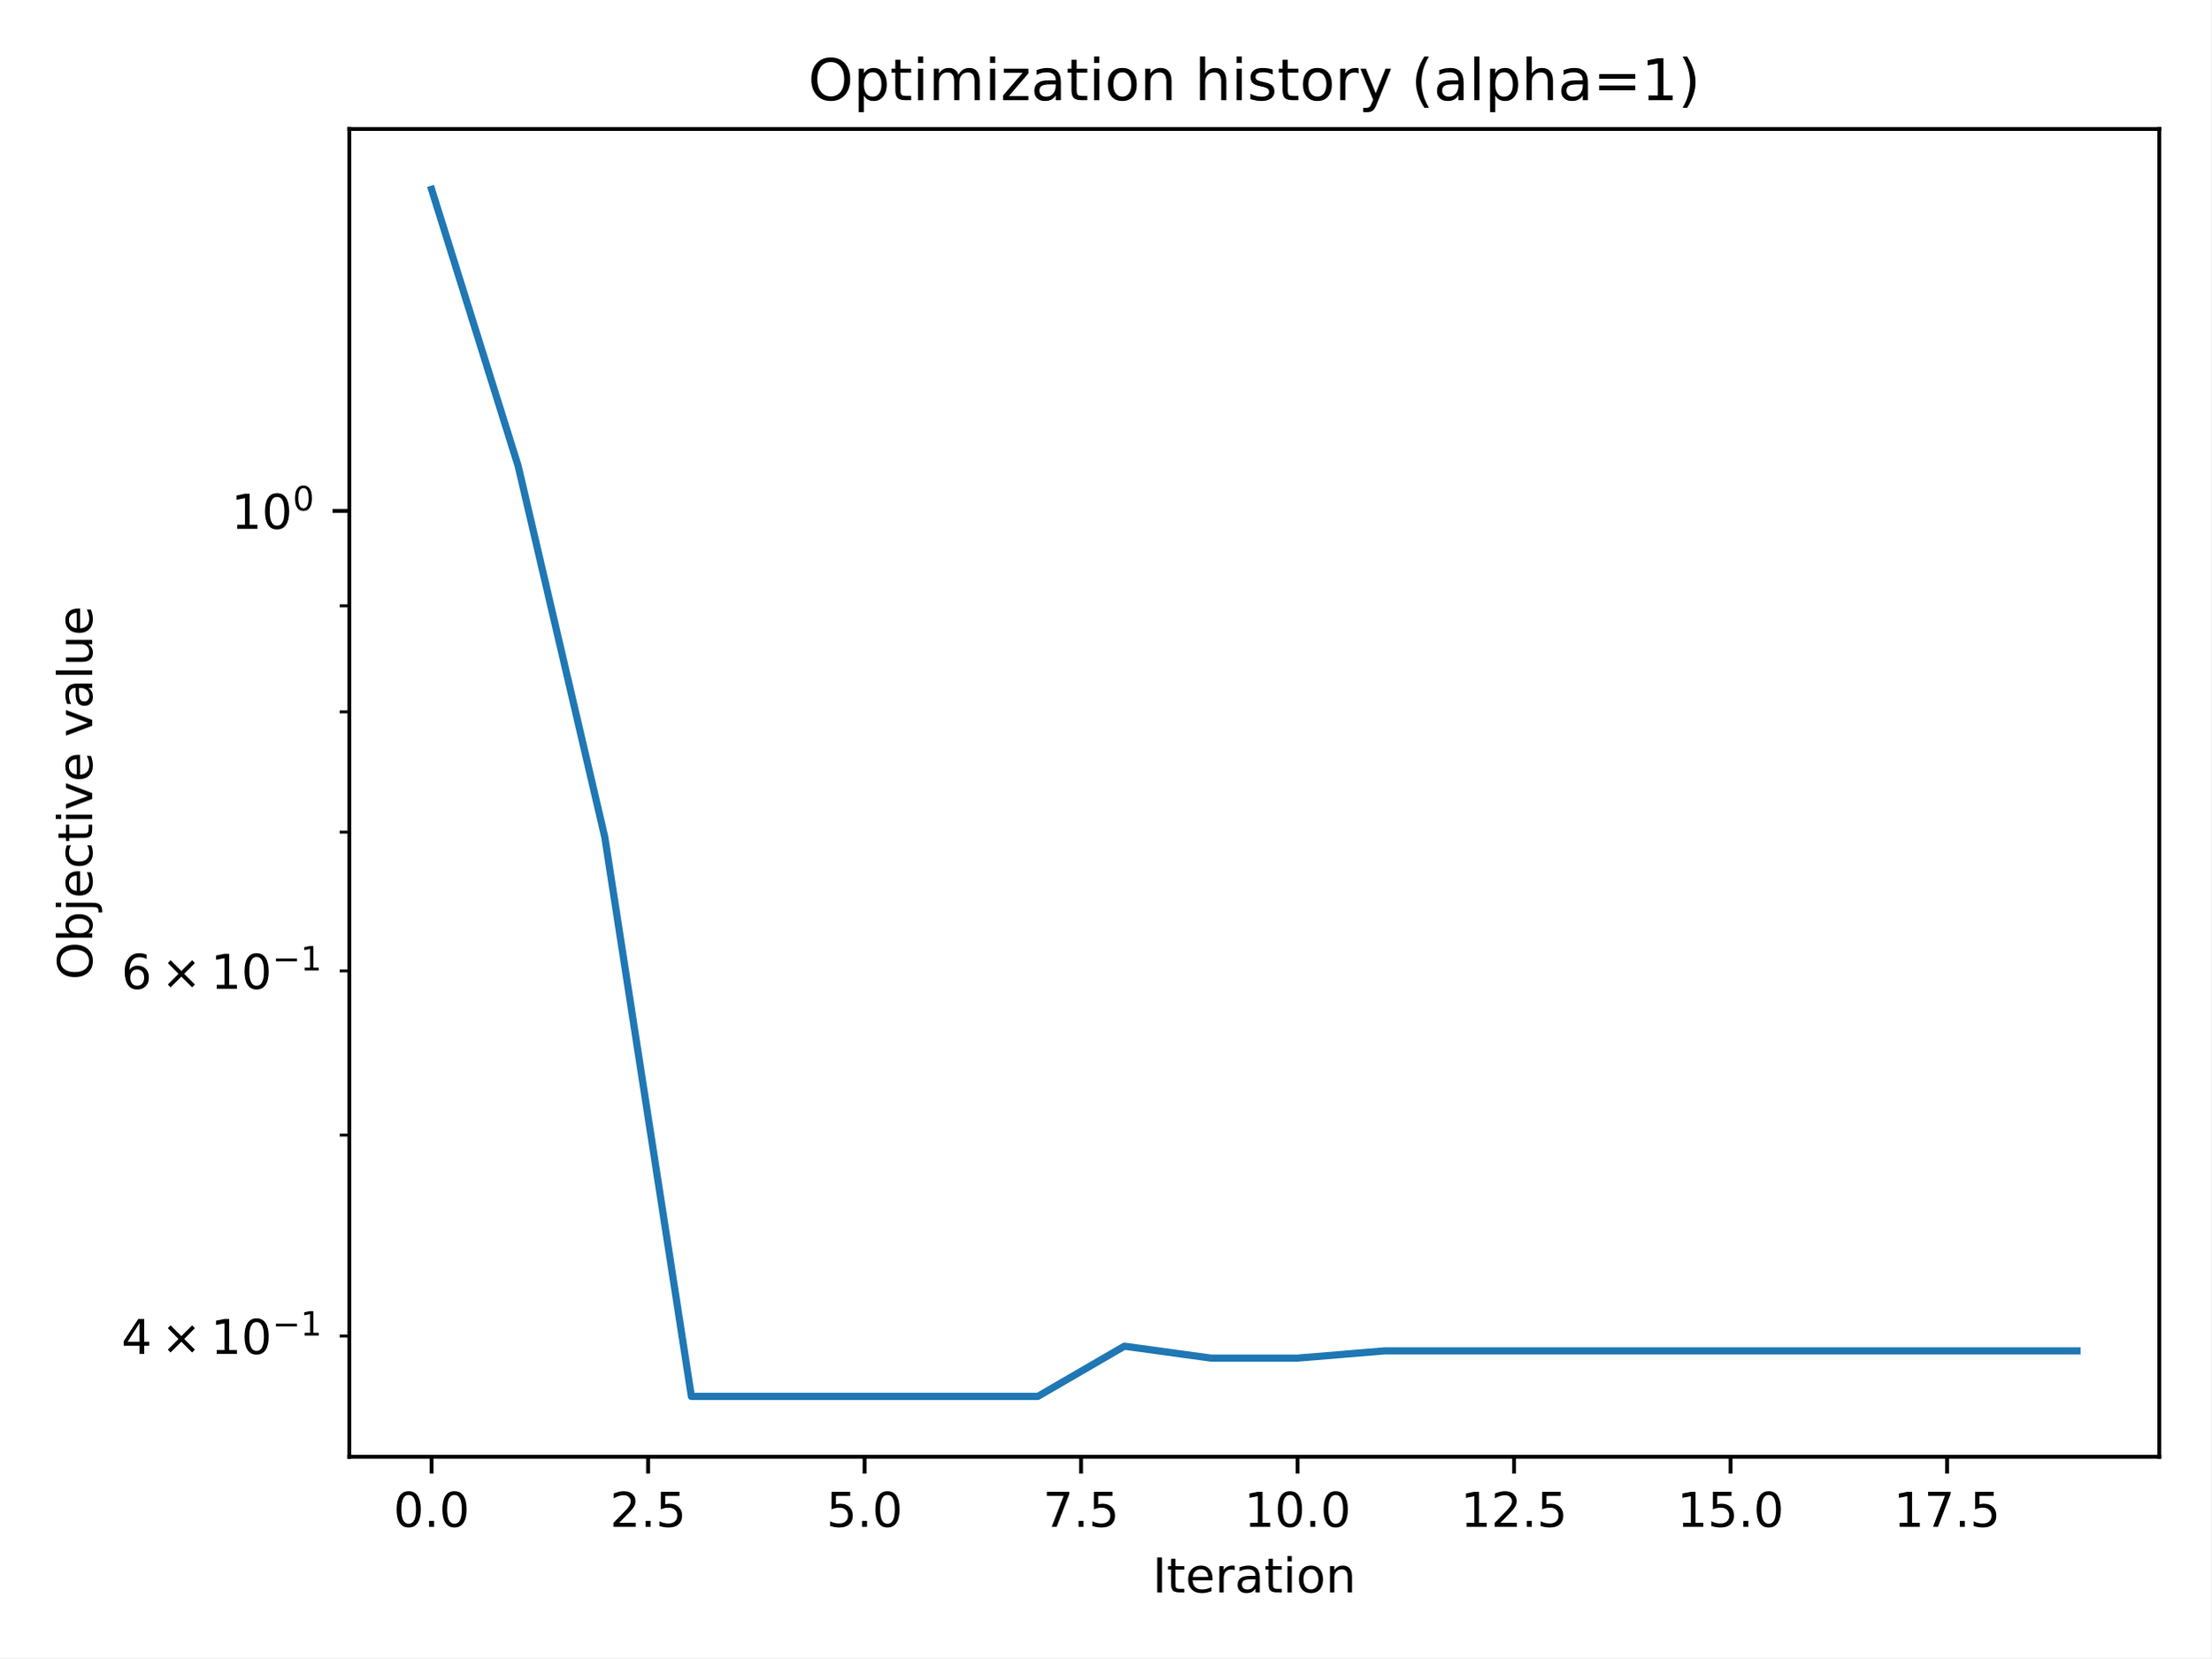
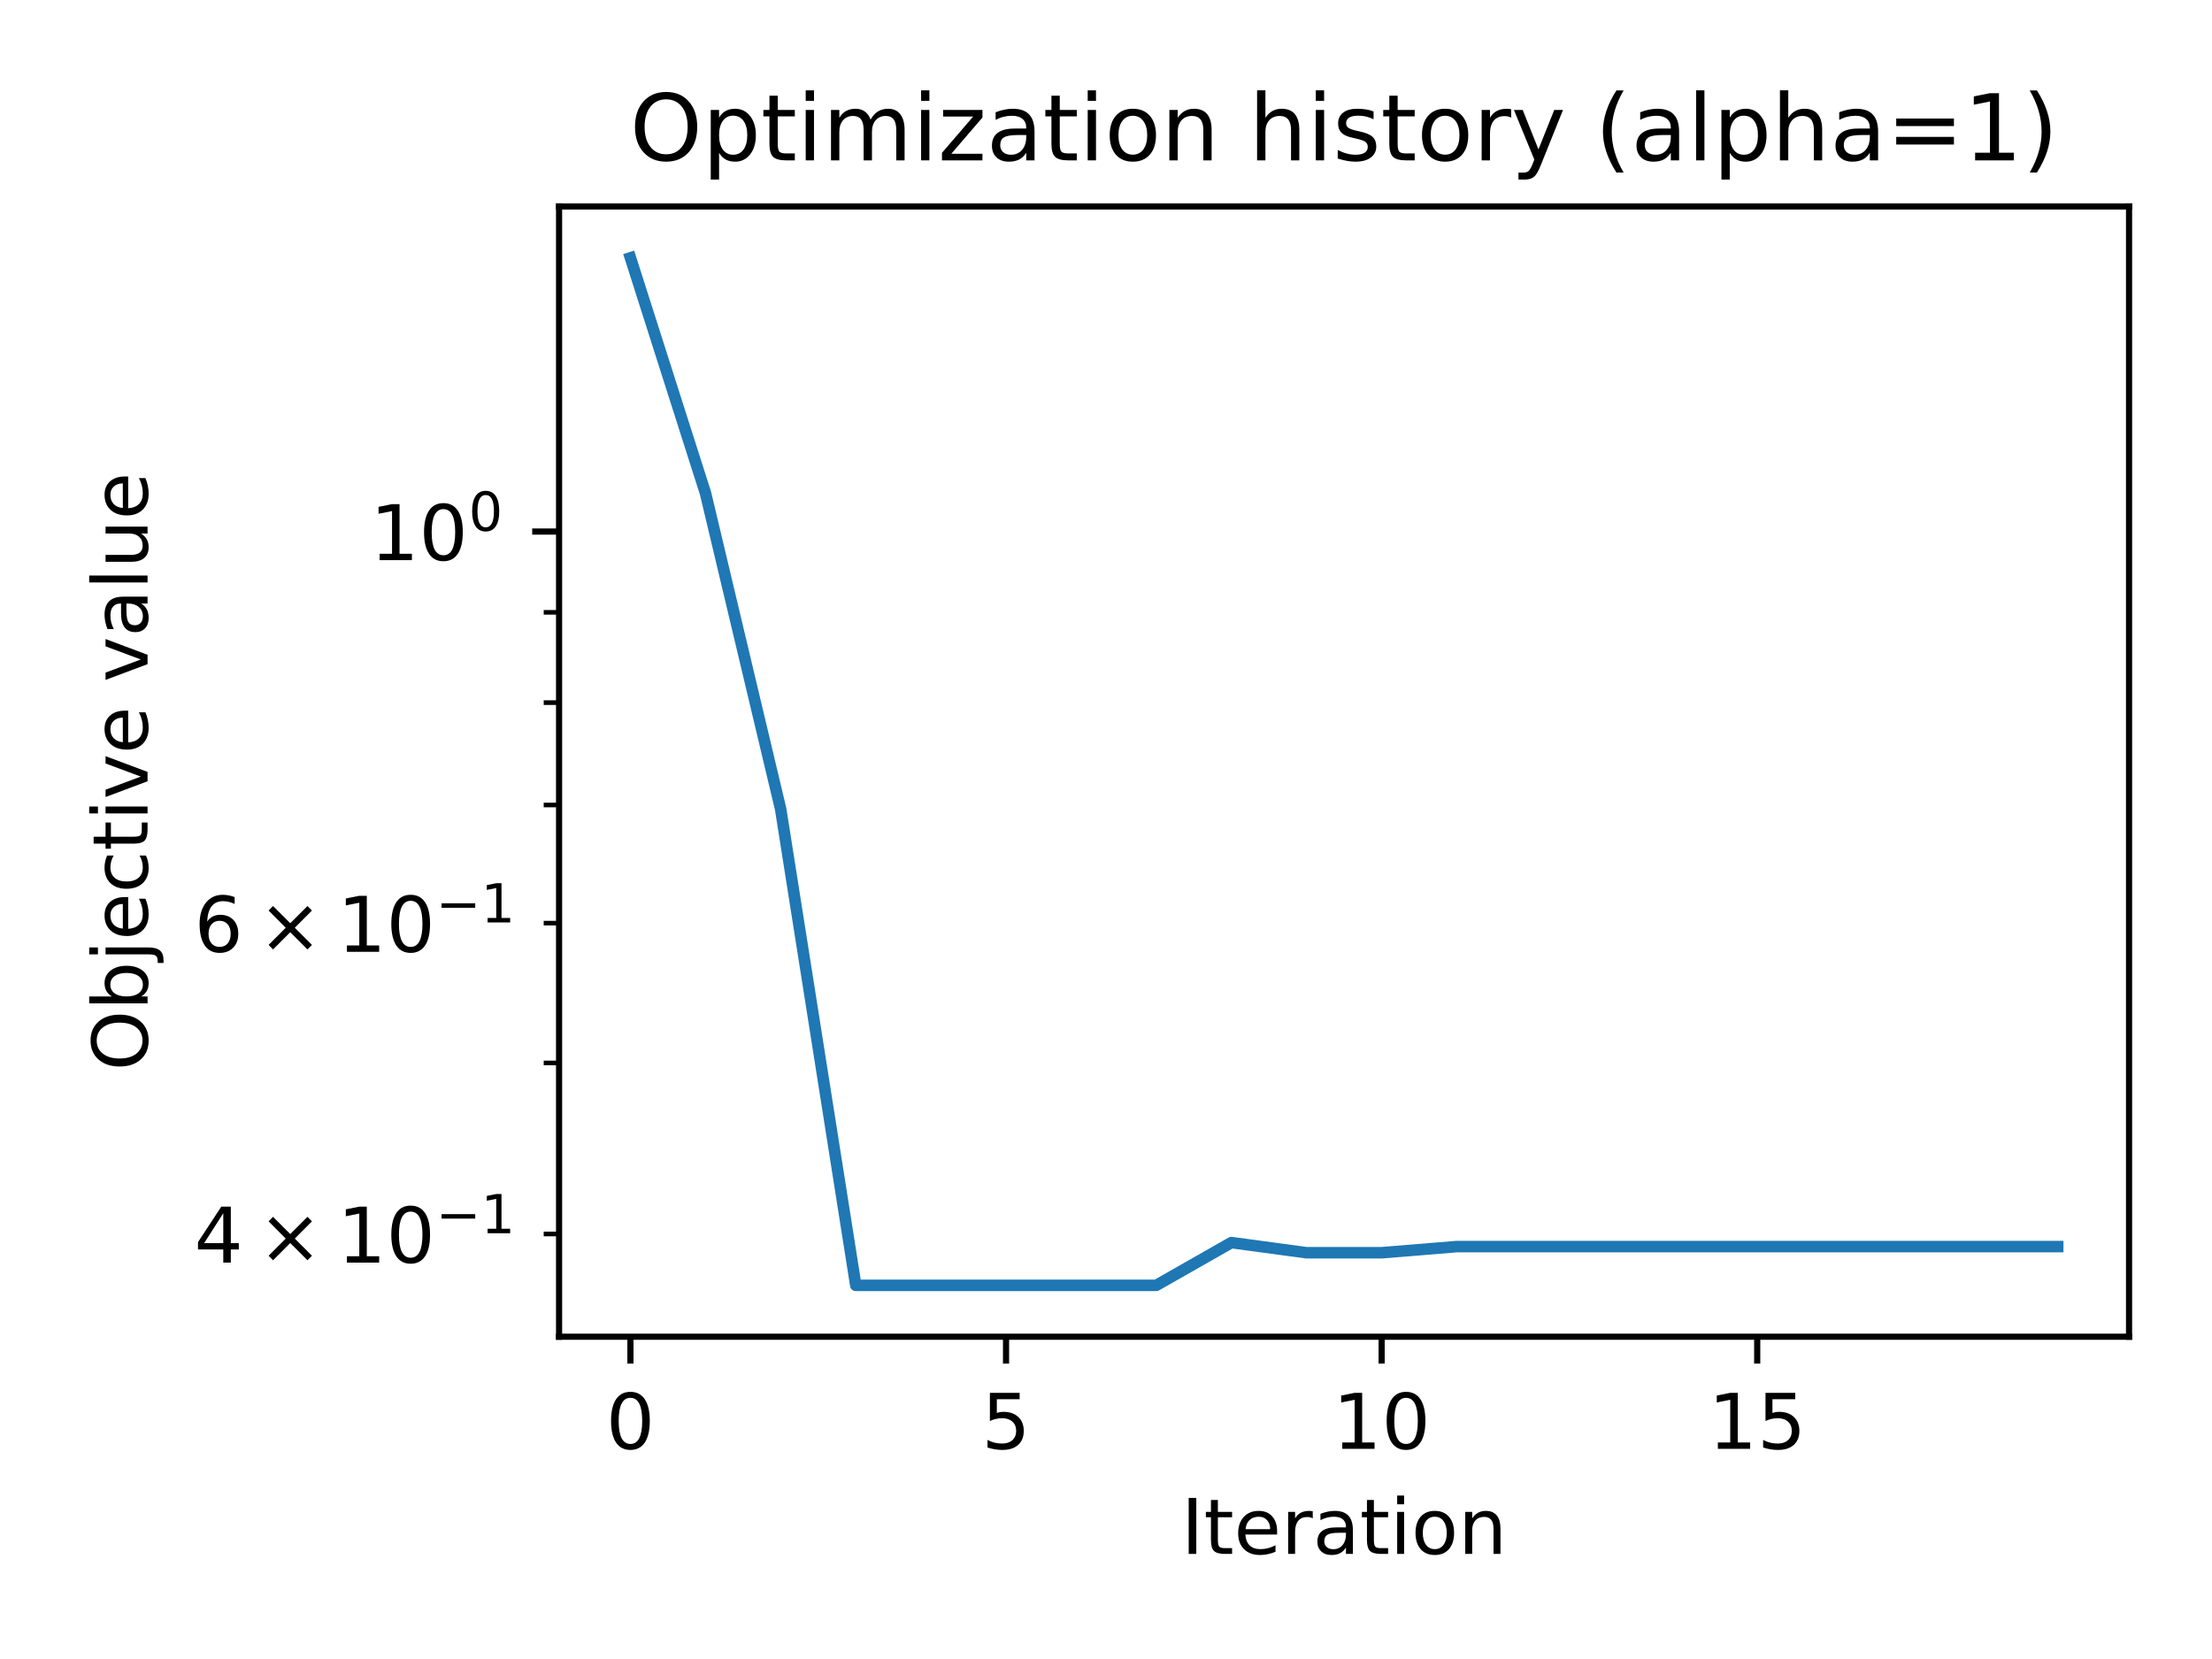
- <svg xmlns="http://www.w3.org/2000/svg" xmlns:xlink="http://www.w3.org/1999/xlink" width="460.8pt" height="345.6pt" viewBox="0 0 460.8 345.6" version="1.1">
+ <svg xmlns="http://www.w3.org/2000/svg" xmlns:xlink="http://www.w3.org/1999/xlink" width="288pt" height="216pt" viewBox="0 0 288 216" version="1.1">
  <defs>
    <style type="text/css">*{stroke-linejoin: round; stroke-linecap: butt}</style>
  </defs>
  <g id="figure_1">
    <g id="patch_1">
-       <path d="M 0 345.6  L 460.8 345.6  L 460.8 0  L 0 0  z " style="fill: #ffffff" />
+       <path d="M 0 216  L 288 216  L 288 0  L 0 0  z " style="fill: #ffffff" />
    </g>
    <g id="axes_1">
      <g id="patch_2">
-         <path d="M 72.791 303.64  L 450 303.64  L 450 26.88  L 72.791 26.88  z " style="fill: #ffffff" />
+         <path d="M 72.791 174.04  L 277.2 174.04  L 277.2 26.88  L 72.791 26.88  z " style="fill: #ffffff" />
      </g>
      <g id="matplotlib.axis_1">
        <g id="xtick_1">
          <g id="line2d_1">
            <defs>
-               <path id="m0c46d6da68" d="M 0 0  L 0 3.5  " style="stroke: #000000; stroke-width: 0.8" />
-             </defs>
-             <g>
-               <use xlink:href="#m0c46d6da68" x="89.937" y="303.64" style="stroke: #000000; stroke-width: 0.8" />
+               <path id="m75dd2112f8" d="M 0 0  L 0 3.5  " style="stroke: #000000; stroke-width: 0.8" />
+             </defs>
+             <g>
+               <use xlink:href="#m75dd2112f8" x="82.082" y="174.04" style="stroke: #000000; stroke-width: 0.8" />
            </g>
          </g>
          <g id="text_1">
-             <g transform="translate(81.98541 318.2384) scale(0.1 -0.1)">
+             <g transform="translate(78.90117 188.6384) scale(0.1 -0.1)">
              <defs>
                <path id="DejaVuSans-30" d="M 2034 4250  Q 1547 4250 1301 3770  Q 1056 3291 1056 2328  Q 1056 1369 1301 889  Q 1547 409 2034 409  Q 2525 409 2770 889  Q 3016 1369 3016 2328  Q 3016 3291 2770 3770  Q 2525 4250 2034 4250  z M 2034 4750  Q 2819 4750 3233 4129  Q 3647 3509 3647 2328  Q 3647 1150 3233 529  Q 2819 -91 2034 -91  Q 1250 -91 836 529  Q 422 1150 422 2328  Q 422 3509 836 4129  Q 1250 4750 2034 4750  z " transform="scale(0.015625)" />
-                 <path id="DejaVuSans-2e" d="M 684 794  L 1344 794  L 1344 0  L 684 0  L 684 794  z " transform="scale(0.015625)" />
              </defs>
              <use xlink:href="#DejaVuSans-30" />
-               <use xlink:href="#DejaVuSans-2e" transform="translate(63.62305 0)" />
-               <use xlink:href="#DejaVuSans-30" transform="translate(95.41016 0)" />
            </g>
          </g>
        </g>
        <g id="xtick_2">
          <g id="line2d_2">
            <g>
-               <use xlink:href="#m0c46d6da68" x="135.058" y="303.64" style="stroke: #000000; stroke-width: 0.8" />
+               <use xlink:href="#m75dd2112f8" x="130.984" y="174.04" style="stroke: #000000; stroke-width: 0.8" />
            </g>
          </g>
          <g id="text_2">
-             <g transform="translate(127.1061 318.2384) scale(0.1 -0.1)">
-               <defs>
-                 <path id="DejaVuSans-32" d="M 1228 531  L 3431 531  L 3431 0  L 469 0  L 469 531  Q 828 903 1448 1529  Q 2069 2156 2228 2338  Q 2531 2678 2651 2914  Q 2772 3150 2772 3378  Q 2772 3750 2511 3984  Q 2250 4219 1831 4219  Q 1534 4219 1204 4116  Q 875 4013 500 3803  L 500 4441  Q 881 4594 1212 4672  Q 1544 4750 1819 4750  Q 2544 4750 2975 4387  Q 3406 4025 3406 3419  Q 3406 3131 3298 2873  Q 3191 2616 2906 2266  Q 2828 2175 2409 1742  Q 1991 1309 1228 531  z " transform="scale(0.015625)" />
+             <g transform="translate(127.8028 188.6384) scale(0.1 -0.1)">
+               <defs>
                <path id="DejaVuSans-35" d="M 691 4666  L 3169 4666  L 3169 4134  L 1269 4134  L 1269 2991  Q 1406 3038 1543 3061  Q 1681 3084 1819 3084  Q 2600 3084 3056 2656  Q 3513 2228 3513 1497  Q 3513 744 3044 326  Q 2575 -91 1722 -91  Q 1428 -91 1123 -41  Q 819 9 494 109  L 494 744  Q 775 591 1075 516  Q 1375 441 1709 441  Q 2250 441 2565 725  Q 2881 1009 2881 1497  Q 2881 1984 2565 2268  Q 2250 2553 1709 2553  Q 1456 2553 1204 2497  Q 953 2441 691 2322  L 691 4666  z " transform="scale(0.015625)" />
              </defs>
-               <use xlink:href="#DejaVuSans-32" />
-               <use xlink:href="#DejaVuSans-2e" transform="translate(63.62305 0)" />
-               <use xlink:href="#DejaVuSans-35" transform="translate(95.41016 0)" />
+               <use xlink:href="#DejaVuSans-35" />
            </g>
          </g>
        </g>
        <g id="xtick_3">
          <g id="line2d_3">
            <g>
-               <use xlink:href="#m0c46d6da68" x="180.178" y="303.64" style="stroke: #000000; stroke-width: 0.8" />
+               <use xlink:href="#m75dd2112f8" x="179.886" y="174.04" style="stroke: #000000; stroke-width: 0.8" />
            </g>
          </g>
          <g id="text_3">
-             <g transform="translate(172.2268 318.2384) scale(0.1 -0.1)">
-               <use xlink:href="#DejaVuSans-35" />
-               <use xlink:href="#DejaVuSans-2e" transform="translate(63.62305 0)" />
-               <use xlink:href="#DejaVuSans-30" transform="translate(95.41016 0)" />
+             <g transform="translate(173.5232 188.6384) scale(0.1 -0.1)">
+               <defs>
+                 <path id="DejaVuSans-31" d="M 794 531  L 1825 531  L 1825 4091  L 703 3866  L 703 4441  L 1819 4666  L 2450 4666  L 2450 531  L 3481 531  L 3481 0  L 794 0  L 794 531  z " transform="scale(0.015625)" />
+               </defs>
+               <use xlink:href="#DejaVuSans-31" />
+               <use xlink:href="#DejaVuSans-30" transform="translate(63.62305 0)" />
            </g>
          </g>
        </g>
        <g id="xtick_4">
          <g id="line2d_4">
            <g>
-               <use xlink:href="#m0c46d6da68" x="225.299" y="303.64" style="stroke: #000000; stroke-width: 0.8" />
+               <use xlink:href="#m75dd2112f8" x="228.787" y="174.04" style="stroke: #000000; stroke-width: 0.8" />
            </g>
          </g>
          <g id="text_4">
-             <g transform="translate(217.3474 318.2384) scale(0.1 -0.1)">
-               <defs>
-                 <path id="DejaVuSans-37" d="M 525 4666  L 3525 4666  L 3525 4397  L 1831 0  L 1172 0  L 2766 4134  L 525 4134  L 525 4666  z " transform="scale(0.015625)" />
-               </defs>
-               <use xlink:href="#DejaVuSans-37" />
-               <use xlink:href="#DejaVuSans-2e" transform="translate(63.62305 0)" />
-               <use xlink:href="#DejaVuSans-35" transform="translate(95.41016 0)" />
-             </g>
-           </g>
-         </g>
-         <g id="xtick_5">
-           <g id="line2d_5">
-             <g>
-               <use xlink:href="#m0c46d6da68" x="270.42" y="303.64" style="stroke: #000000; stroke-width: 0.8" />
-             </g>
-           </g>
-           <g id="text_5">
-             <g transform="translate(259.2869 318.2384) scale(0.1 -0.1)">
-               <defs>
-                 <path id="DejaVuSans-31" d="M 794 531  L 1825 531  L 1825 4091  L 703 3866  L 703 4441  L 1819 4666  L 2450 4666  L 2450 531  L 3481 531  L 3481 0  L 794 0  L 794 531  z " transform="scale(0.015625)" />
-               </defs>
-               <use xlink:href="#DejaVuSans-31" />
-               <use xlink:href="#DejaVuSans-30" transform="translate(63.62305 0)" />
-               <use xlink:href="#DejaVuSans-2e" transform="translate(127.2461 0)" />
-               <use xlink:href="#DejaVuSans-30" transform="translate(159.0332 0)" />
-             </g>
-           </g>
-         </g>
-         <g id="xtick_6">
-           <g id="line2d_6">
-             <g>
-               <use xlink:href="#m0c46d6da68" x="315.54" y="303.64" style="stroke: #000000; stroke-width: 0.8" />
-             </g>
-           </g>
-           <g id="text_6">
-             <g transform="translate(304.4076 318.2384) scale(0.1 -0.1)">
-               <use xlink:href="#DejaVuSans-31" />
-               <use xlink:href="#DejaVuSans-32" transform="translate(63.62305 0)" />
-               <use xlink:href="#DejaVuSans-2e" transform="translate(127.2461 0)" />
-               <use xlink:href="#DejaVuSans-35" transform="translate(159.0332 0)" />
-             </g>
-           </g>
-         </g>
-         <g id="xtick_7">
-           <g id="line2d_7">
-             <g>
-               <use xlink:href="#m0c46d6da68" x="360.661" y="303.64" style="stroke: #000000; stroke-width: 0.8" />
-             </g>
-           </g>
-           <g id="text_7">
-             <g transform="translate(349.5282 318.2384) scale(0.1 -0.1)">
+             <g transform="translate(222.4249 188.6384) scale(0.1 -0.1)">
              <use xlink:href="#DejaVuSans-31" />
              <use xlink:href="#DejaVuSans-35" transform="translate(63.62305 0)" />
-               <use xlink:href="#DejaVuSans-2e" transform="translate(127.2461 0)" />
-               <use xlink:href="#DejaVuSans-30" transform="translate(159.0332 0)" />
-             </g>
-           </g>
-         </g>
-         <g id="xtick_8">
-           <g id="line2d_8">
-             <g>
-               <use xlink:href="#m0c46d6da68" x="405.782" y="303.64" style="stroke: #000000; stroke-width: 0.8" />
-             </g>
-           </g>
-           <g id="text_8">
-             <g transform="translate(394.6489 318.2384) scale(0.1 -0.1)">
-               <use xlink:href="#DejaVuSans-31" />
-               <use xlink:href="#DejaVuSans-37" transform="translate(63.62305 0)" />
-               <use xlink:href="#DejaVuSans-2e" transform="translate(127.2461 0)" />
-               <use xlink:href="#DejaVuSans-35" transform="translate(159.0332 0)" />
-             </g>
-           </g>
-         </g>
-         <g id="text_9">
-           <g transform="translate(240.187 331.9166) scale(0.1 -0.1)">
+             </g>
+           </g>
+         </g>
+         <g id="text_5">
+           <g transform="translate(153.787 202.3166) scale(0.1 -0.1)">
            <defs>
              <path id="DejaVuSans-49" d="M 628 4666  L 1259 4666  L 1259 0  L 628 0  L 628 4666  z " transform="scale(0.015625)" />
              <path id="DejaVuSans-74" d="M 1172 4494  L 1172 3500  L 2356 3500  L 2356 3053  L 1172 3053  L 1172 1153  Q 1172 725 1289 603  Q 1406 481 1766 481  L 2356 481  L 2356 0  L 1766 0  Q 1100 0 847 248  Q 594 497 594 1153  L 594 3053  L 172 3053  L 172 3500  L 594 3500  L 594 4494  L 1172 4494  z " transform="scale(0.015625)" />
              <path id="DejaVuSans-65" d="M 3597 1894  L 3597 1613  L 953 1613  Q 991 1019 1311 708  Q 1631 397 2203 397  Q 2534 397 2845 478  Q 3156 559 3463 722  L 3463 178  Q 3153 47 2828 -22  Q 2503 -91 2169 -91  Q 1331 -91 842 396  Q 353 884 353 1716  Q 353 2575 817 3079  Q 1281 3584 2069 3584  Q 2775 3584 3186 3129  Q 3597 2675 3597 1894  z M 3022 2063  Q 3016 2534 2758 2815  Q 2500 3097 2075 3097  Q 1594 3097 1305 2825  Q 1016 2553 972 2059  L 3022 2063  z " transform="scale(0.015625)" />
              <path id="DejaVuSans-72" d="M 2631 2963  Q 2534 3019 2420 3045  Q 2306 3072 2169 3072  Q 1681 3072 1420 2755  Q 1159 2438 1159 1844  L 1159 0  L 581 0  L 581 3500  L 1159 3500  L 1159 2956  Q 1341 3275 1631 3429  Q 1922 3584 2338 3584  Q 2397 3584 2469 3576  Q 2541 3569 2628 3553  L 2631 2963  z " transform="scale(0.015625)" />
              <path id="DejaVuSans-61" d="M 2194 1759  Q 1497 1759 1228 1600  Q 959 1441 959 1056  Q 959 750 1161 570  Q 1363 391 1709 391  Q 2188 391 2477 730  Q 2766 1069 2766 1631  L 2766 1759  L 2194 1759  z M 3341 1997  L 3341 0  L 2766 0  L 2766 531  Q 2569 213 2275 61  Q 1981 -91 1556 -91  Q 1019 -91 701 211  Q 384 513 384 1019  Q 384 1609 779 1909  Q 1175 2209 1959 2209  L 2766 2209  L 2766 2266  Q 2766 2663 2505 2880  Q 2244 3097 1772 3097  Q 1472 3097 1187 3025  Q 903 2953 641 2809  L 641 3341  Q 956 3463 1253 3523  Q 1550 3584 1831 3584  Q 2591 3584 2966 3190  Q 3341 2797 3341 1997  z " transform="scale(0.015625)" />
              <path id="DejaVuSans-69" d="M 603 3500  L 1178 3500  L 1178 0  L 603 0  L 603 3500  z M 603 4863  L 1178 4863  L 1178 4134  L 603 4134  L 603 4863  z " transform="scale(0.015625)" />
              <path id="DejaVuSans-6f" d="M 1959 3097  Q 1497 3097 1228 2736  Q 959 2375 959 1747  Q 959 1119 1226 758  Q 1494 397 1959 397  Q 2419 397 2687 759  Q 2956 1122 2956 1747  Q 2956 2369 2687 2733  Q 2419 3097 1959 3097  z M 1959 3584  Q 2709 3584 3137 3096  Q 3566 2609 3566 1747  Q 3566 888 3137 398  Q 2709 -91 1959 -91  Q 1206 -91 779 398  Q 353 888 353 1747  Q 353 2609 779 3096  Q 1206 3584 1959 3584  z " transform="scale(0.015625)" />
              <path id="DejaVuSans-6e" d="M 3513 2113  L 3513 0  L 2938 0  L 2938 2094  Q 2938 2591 2744 2837  Q 2550 3084 2163 3084  Q 1697 3084 1428 2787  Q 1159 2491 1159 1978  L 1159 0  L 581 0  L 581 3500  L 1159 3500  L 1159 2956  Q 1366 3272 1645 3428  Q 1925 3584 2291 3584  Q 2894 3584 3203 3211  Q 3513 2838 3513 2113  z " transform="scale(0.015625)" />
            </defs>
            <use xlink:href="#DejaVuSans-49" />
            <use xlink:href="#DejaVuSans-74" transform="translate(29.49219 0)" />
            <use xlink:href="#DejaVuSans-65" transform="translate(68.70117 0)" />
            <use xlink:href="#DejaVuSans-72" transform="translate(130.2246 0)" />
            <use xlink:href="#DejaVuSans-61" transform="translate(171.3379 0)" />
            <use xlink:href="#DejaVuSans-74" transform="translate(232.6172 0)" />
            <use xlink:href="#DejaVuSans-69" transform="translate(271.8262 0)" />
            <use xlink:href="#DejaVuSans-6f" transform="translate(299.6094 0)" />
            <use xlink:href="#DejaVuSans-6e" transform="translate(360.791 0)" />
          </g>
        </g>
      </g>
      <g id="matplotlib.axis_2">
        <g id="ytick_1">
-           <g id="line2d_9">
-             <defs>
-               <path id="m60ff290bc8" d="M 0 0  L -3.5 0  " style="stroke: #000000; stroke-width: 0.8" />
-             </defs>
-             <g>
-               <use xlink:href="#m60ff290bc8" x="72.791" y="106.486" style="stroke: #000000; stroke-width: 0.8" />
-             </g>
-           </g>
-           <g id="text_10">
-             <g transform="translate(48.19111 110.2849) scale(0.1 -0.1)">
+           <g id="line2d_5">
+             <defs>
+               <path id="m596f6b0653" d="M 0 0  L -3.5 0  " style="stroke: #000000; stroke-width: 0.8" />
+             </defs>
+             <g>
+               <use xlink:href="#m596f6b0653" x="72.791" y="69.208" style="stroke: #000000; stroke-width: 0.8" />
+             </g>
+           </g>
+           <g id="text_6">
+             <g transform="translate(48.19111 73.0075) scale(0.1 -0.1)">
              <use xlink:href="#DejaVuSans-31" transform="translate(0 0.765625)" />
              <use xlink:href="#DejaVuSans-30" transform="translate(63.62305 0.765625)" />
              <use xlink:href="#DejaVuSans-30" transform="translate(128.2031 39.04688) scale(0.7)" />
            </g>
          </g>
        </g>
        <g id="ytick_2">
-           <g id="line2d_10">
-             <defs>
-               <path id="m1d16d57160" d="M 0 0  L -2 0  " style="stroke: #000000; stroke-width: 0.6" />
-             </defs>
-             <g>
-               <use xlink:href="#m1d16d57160" x="72.791" y="278.481" style="stroke: #000000; stroke-width: 0.6" />
-             </g>
-           </g>
-           <g id="text_11">
-             <g transform="translate(25.29111 282.2802) scale(0.1 -0.1)">
+           <g id="line2d_6">
+             <defs>
+               <path id="mf1c57c3f96" d="M 0 0  L -2 0  " style="stroke: #000000; stroke-width: 0.6" />
+             </defs>
+             <g>
+               <use xlink:href="#mf1c57c3f96" x="72.791" y="160.662" style="stroke: #000000; stroke-width: 0.6" />
+             </g>
+           </g>
+           <g id="text_7">
+             <g transform="translate(25.29111 164.4616) scale(0.1 -0.1)">
              <defs>
                <path id="DejaVuSans-34" d="M 2419 4116  L 825 1625  L 2419 1625  L 2419 4116  z M 2253 4666  L 3047 4666  L 3047 1625  L 3713 1625  L 3713 1100  L 3047 1100  L 3047 0  L 2419 0  L 2419 1100  L 313 1100  L 313 1709  L 2253 4666  z " transform="scale(0.015625)" />
                <path id="DejaVuSans-d7" d="M 4488 3438  L 3059 2003  L 4488 575  L 4116 197  L 2681 1631  L 1247 197  L 878 575  L 2303 2003  L 878 3438  L 1247 3816  L 2681 2381  L 4116 3816  L 4488 3438  z " transform="scale(0.015625)" />
                <path id="DejaVuSans-2212" d="M 678 2272  L 4684 2272  L 4684 1741  L 678 1741  L 678 2272  z " transform="scale(0.015625)" />
              </defs>
              <use xlink:href="#DejaVuSans-34" transform="translate(0 0.684375)" />
              <use xlink:href="#DejaVuSans-d7" transform="translate(83.10547 0.684375)" />
              <use xlink:href="#DejaVuSans-31" transform="translate(186.377 0.684375)" />
              <use xlink:href="#DejaVuSans-30" transform="translate(250 0.684375)" />
              <use xlink:href="#DejaVuSans-2212" transform="translate(314.5801 38.96563) scale(0.7)" />
              <use xlink:href="#DejaVuSans-31" transform="translate(373.2324 38.96563) scale(0.7)" />
            </g>
          </g>
        </g>
        <g id="ytick_3">
-           <g id="line2d_11">
-             <g>
-               <use xlink:href="#m1d16d57160" x="72.791" y="236.595" style="stroke: #000000; stroke-width: 0.6" />
+           <g id="line2d_7">
+             <g>
+               <use xlink:href="#mf1c57c3f96" x="72.791" y="138.391" style="stroke: #000000; stroke-width: 0.6" />
            </g>
          </g>
        </g>
        <g id="ytick_4">
-           <g id="line2d_12">
-             <g>
-               <use xlink:href="#m1d16d57160" x="72.791" y="202.372" style="stroke: #000000; stroke-width: 0.6" />
-             </g>
-           </g>
-           <g id="text_12">
-             <g transform="translate(25.29111 206.1711) scale(0.1 -0.1)">
+           <g id="line2d_8">
+             <g>
+               <use xlink:href="#mf1c57c3f96" x="72.791" y="120.193" style="stroke: #000000; stroke-width: 0.6" />
+             </g>
+           </g>
+           <g id="text_8">
+             <g transform="translate(25.29111 123.9925) scale(0.1 -0.1)">
              <defs>
                <path id="DejaVuSans-36" d="M 2113 2584  Q 1688 2584 1439 2293  Q 1191 2003 1191 1497  Q 1191 994 1439 701  Q 1688 409 2113 409  Q 2538 409 2786 701  Q 3034 994 3034 1497  Q 3034 2003 2786 2293  Q 2538 2584 2113 2584  z M 3366 4563  L 3366 3988  Q 3128 4100 2886 4159  Q 2644 4219 2406 4219  Q 1781 4219 1451 3797  Q 1122 3375 1075 2522  Q 1259 2794 1537 2939  Q 1816 3084 2150 3084  Q 2853 3084 3261 2657  Q 3669 2231 3669 1497  Q 3669 778 3244 343  Q 2819 -91 2113 -91  Q 1303 -91 875 529  Q 447 1150 447 2328  Q 447 3434 972 4092  Q 1497 4750 2381 4750  Q 2619 4750 2861 4703  Q 3103 4656 3366 4563  z " transform="scale(0.015625)" />
              </defs>
              <use xlink:href="#DejaVuSans-36" transform="translate(0 0.684375)" />
              <use xlink:href="#DejaVuSans-d7" transform="translate(83.10547 0.684375)" />
              <use xlink:href="#DejaVuSans-31" transform="translate(186.377 0.684375)" />
              <use xlink:href="#DejaVuSans-30" transform="translate(250 0.684375)" />
              <use xlink:href="#DejaVuSans-2212" transform="translate(314.5801 38.96563) scale(0.7)" />
              <use xlink:href="#DejaVuSans-31" transform="translate(373.2324 38.96563) scale(0.7)" />
            </g>
          </g>
        </g>
        <g id="ytick_5">
-           <g id="line2d_13">
-             <g>
-               <use xlink:href="#m1d16d57160" x="72.791" y="173.437" style="stroke: #000000; stroke-width: 0.6" />
+           <g id="line2d_9">
+             <g>
+               <use xlink:href="#mf1c57c3f96" x="72.791" y="104.808" style="stroke: #000000; stroke-width: 0.6" />
            </g>
          </g>
        </g>
        <g id="ytick_6">
-           <g id="line2d_14">
-             <g>
-               <use xlink:href="#m1d16d57160" x="72.791" y="148.372" style="stroke: #000000; stroke-width: 0.6" />
+           <g id="line2d_10">
+             <g>
+               <use xlink:href="#mf1c57c3f96" x="72.791" y="91.48" style="stroke: #000000; stroke-width: 0.6" />
            </g>
          </g>
        </g>
        <g id="ytick_7">
-           <g id="line2d_15">
-             <g>
-               <use xlink:href="#m1d16d57160" x="72.791" y="126.263" style="stroke: #000000; stroke-width: 0.6" />
-             </g>
-           </g>
-         </g>
-         <g id="text_13">
-           <g transform="translate(19.21142 204.217) rotate(-90) scale(0.1 -0.1)">
+           <g id="line2d_11">
+             <g>
+               <use xlink:href="#mf1c57c3f96" x="72.791" y="79.724" style="stroke: #000000; stroke-width: 0.6" />
+             </g>
+           </g>
+         </g>
+         <g id="text_9">
+           <g transform="translate(19.21142 139.417) rotate(-90) scale(0.1 -0.1)">
            <defs>
              <path id="DejaVuSans-4f" d="M 2522 4238  Q 1834 4238 1429 3725  Q 1025 3213 1025 2328  Q 1025 1447 1429 934  Q 1834 422 2522 422  Q 3209 422 3611 934  Q 4013 1447 4013 2328  Q 4013 3213 3611 3725  Q 3209 4238 2522 4238  z M 2522 4750  Q 3503 4750 4090 4092  Q 4678 3434 4678 2328  Q 4678 1225 4090 567  Q 3503 -91 2522 -91  Q 1538 -91 948 565  Q 359 1222 359 2328  Q 359 3434 948 4092  Q 1538 4750 2522 4750  z " transform="scale(0.015625)" />
              <path id="DejaVuSans-62" d="M 3116 1747  Q 3116 2381 2855 2742  Q 2594 3103 2138 3103  Q 1681 3103 1420 2742  Q 1159 2381 1159 1747  Q 1159 1113 1420 752  Q 1681 391 2138 391  Q 2594 391 2855 752  Q 3116 1113 3116 1747  z M 1159 2969  Q 1341 3281 1617 3432  Q 1894 3584 2278 3584  Q 2916 3584 3314 3078  Q 3713 2572 3713 1747  Q 3713 922 3314 415  Q 2916 -91 2278 -91  Q 1894 -91 1617 61  Q 1341 213 1159 525  L 1159 0  L 581 0  L 581 4863  L 1159 4863  L 1159 2969  z " transform="scale(0.015625)" />
              <path id="DejaVuSans-6a" d="M 603 3500  L 1178 3500  L 1178 -63  Q 1178 -731 923 -1031  Q 669 -1331 103 -1331  L -116 -1331  L -116 -844  L 38 -844  Q 366 -844 484 -692  Q 603 -541 603 -63  L 603 3500  z M 603 4863  L 1178 4863  L 1178 4134  L 603 4134  L 603 4863  z " transform="scale(0.015625)" />
              <path id="DejaVuSans-63" d="M 3122 3366  L 3122 2828  Q 2878 2963 2633 3030  Q 2388 3097 2138 3097  Q 1578 3097 1268 2742  Q 959 2388 959 1747  Q 959 1106 1268 751  Q 1578 397 2138 397  Q 2388 397 2633 464  Q 2878 531 3122 666  L 3122 134  Q 2881 22 2623 -34  Q 2366 -91 2075 -91  Q 1284 -91 818 406  Q 353 903 353 1747  Q 353 2603 823 3093  Q 1294 3584 2113 3584  Q 2378 3584 2631 3529  Q 2884 3475 3122 3366  z " transform="scale(0.015625)" />
              <path id="DejaVuSans-76" d="M 191 3500  L 800 3500  L 1894 563  L 2988 3500  L 3597 3500  L 2284 0  L 1503 0  L 191 3500  z " transform="scale(0.015625)" />
              <path id="DejaVuSans-20" transform="scale(0.015625)" />
              <path id="DejaVuSans-6c" d="M 603 4863  L 1178 4863  L 1178 0  L 603 0  L 603 4863  z " transform="scale(0.015625)" />
              <path id="DejaVuSans-75" d="M 544 1381  L 544 3500  L 1119 3500  L 1119 1403  Q 1119 906 1312 657  Q 1506 409 1894 409  Q 2359 409 2629 706  Q 2900 1003 2900 1516  L 2900 3500  L 3475 3500  L 3475 0  L 2900 0  L 2900 538  Q 2691 219 2414 64  Q 2138 -91 1772 -91  Q 1169 -91 856 284  Q 544 659 544 1381  z M 1991 3584  L 1991 3584  z " transform="scale(0.015625)" />
            </defs>
            <use xlink:href="#DejaVuSans-4f" />
            <use xlink:href="#DejaVuSans-62" transform="translate(78.71094 0)" />
            <use xlink:href="#DejaVuSans-6a" transform="translate(142.1875 0)" />
            <use xlink:href="#DejaVuSans-65" transform="translate(169.9707 0)" />
            <use xlink:href="#DejaVuSans-63" transform="translate(231.4941 0)" />
            <use xlink:href="#DejaVuSans-74" transform="translate(286.4746 0)" />
            <use xlink:href="#DejaVuSans-69" transform="translate(325.6836 0)" />
            <use xlink:href="#DejaVuSans-76" transform="translate(353.4668 0)" />
            <use xlink:href="#DejaVuSans-65" transform="translate(412.6465 0)" />
            <use xlink:href="#DejaVuSans-20" transform="translate(474.1699 0)" />
            <use xlink:href="#DejaVuSans-76" transform="translate(505.957 0)" />
            <use xlink:href="#DejaVuSans-61" transform="translate(565.1367 0)" />
            <use xlink:href="#DejaVuSans-6c" transform="translate(626.416 0)" />
            <use xlink:href="#DejaVuSans-75" transform="translate(654.1992 0)" />
            <use xlink:href="#DejaVuSans-65" transform="translate(717.5781 0)" />
          </g>
        </g>
      </g>
-       <g id="line2d_16">
-         <path d="M 89.937 39.46  L 107.985 97.142  L 126.034 174.471  L 144.082 291.06  L 162.13 291.06  L 180.178 291.06  L 198.227 291.06  L 216.275 291.06  L 234.323 280.588  L 252.371 283.075  L 270.42 283.075  L 288.468 281.572  L 306.516 281.572  L 324.565 281.572  L 342.613 281.572  L 360.661 281.572  L 378.709 281.572  L 396.758 281.572  L 414.806 281.572  L 432.854 281.572  " clip-path="url(#p91e0ecdb7b)" style="fill: none; stroke: #1f77b4; stroke-width: 1.5; stroke-linecap: square" />
+       <g id="line2d_12">
+         <path d="M 82.082 33.569  L 91.863 64.24  L 101.643 105.358  L 111.423 167.351  L 121.204 167.351  L 130.984 167.351  L 140.764 167.351  L 150.545 167.351  L 160.325 161.783  L 170.105 163.105  L 179.886 163.105  L 189.666 162.306  L 199.446 162.306  L 209.227 162.306  L 219.007 162.306  L 228.787 162.306  L 238.568 162.306  L 248.348 162.306  L 258.128 162.306  L 267.909 162.306  " clip-path="url(#p3a45259fc4)" style="fill: none; stroke: #1f77b4; stroke-width: 1.5; stroke-linecap: square" />
      </g>
      <g id="patch_3">
-         <path d="M 72.791 303.64  L 72.791 26.88  " style="fill: none; stroke: #000000; stroke-width: 0.8; stroke-linejoin: miter; stroke-linecap: square" />
+         <path d="M 72.791 174.04  L 72.791 26.88  " style="fill: none; stroke: #000000; stroke-width: 0.8; stroke-linejoin: miter; stroke-linecap: square" />
      </g>
      <g id="patch_4">
-         <path d="M 450 303.64  L 450 26.88  " style="fill: none; stroke: #000000; stroke-width: 0.8; stroke-linejoin: miter; stroke-linecap: square" />
+         <path d="M 277.2 174.04  L 277.2 26.88  " style="fill: none; stroke: #000000; stroke-width: 0.8; stroke-linejoin: miter; stroke-linecap: square" />
      </g>
      <g id="patch_5">
-         <path d="M 72.791 303.64  L 450 303.64  " style="fill: none; stroke: #000000; stroke-width: 0.8; stroke-linejoin: miter; stroke-linecap: square" />
+         <path d="M 72.791 174.04  L 277.2 174.04  " style="fill: none; stroke: #000000; stroke-width: 0.8; stroke-linejoin: miter; stroke-linecap: square" />
      </g>
      <g id="patch_6">
-         <path d="M 72.791 26.88  L 450 26.88  " style="fill: none; stroke: #000000; stroke-width: 0.8; stroke-linejoin: miter; stroke-linecap: square" />
-       </g>
-       <g id="text_14">
-         <g transform="translate(168.4049 20.88) scale(0.12 -0.12)">
+         <path d="M 72.791 26.88  L 277.2 26.88  " style="fill: none; stroke: #000000; stroke-width: 0.8; stroke-linejoin: miter; stroke-linecap: square" />
+       </g>
+       <g id="text_10">
+         <g transform="translate(82.00493 20.88) scale(0.12 -0.12)">
          <defs>
            <path id="DejaVuSans-70" d="M 1159 525  L 1159 -1331  L 581 -1331  L 581 3500  L 1159 3500  L 1159 2969  Q 1341 3281 1617 3432  Q 1894 3584 2278 3584  Q 2916 3584 3314 3078  Q 3713 2572 3713 1747  Q 3713 922 3314 415  Q 2916 -91 2278 -91  Q 1894 -91 1617 61  Q 1341 213 1159 525  z M 3116 1747  Q 3116 2381 2855 2742  Q 2594 3103 2138 3103  Q 1681 3103 1420 2742  Q 1159 2381 1159 1747  Q 1159 1113 1420 752  Q 1681 391 2138 391  Q 2594 391 2855 752  Q 3116 1113 3116 1747  z " transform="scale(0.015625)" />
            <path id="DejaVuSans-6d" d="M 3328 2828  Q 3544 3216 3844 3400  Q 4144 3584 4550 3584  Q 5097 3584 5394 3201  Q 5691 2819 5691 2113  L 5691 0  L 5113 0  L 5113 2094  Q 5113 2597 4934 2840  Q 4756 3084 4391 3084  Q 3944 3084 3684 2787  Q 3425 2491 3425 1978  L 3425 0  L 2847 0  L 2847 2094  Q 2847 2600 2669 2842  Q 2491 3084 2119 3084  Q 1678 3084 1418 2786  Q 1159 2488 1159 1978  L 1159 0  L 581 0  L 581 3500  L 1159 3500  L 1159 2956  Q 1356 3278 1631 3431  Q 1906 3584 2284 3584  Q 2666 3584 2933 3390  Q 3200 3197 3328 2828  z " transform="scale(0.015625)" />
            <path id="DejaVuSans-7a" d="M 353 3500  L 3084 3500  L 3084 2975  L 922 459  L 3084 459  L 3084 0  L 275 0  L 275 525  L 2438 3041  L 353 3041  L 353 3500  z " transform="scale(0.015625)" />
            <path id="DejaVuSans-68" d="M 3513 2113  L 3513 0  L 2938 0  L 2938 2094  Q 2938 2591 2744 2837  Q 2550 3084 2163 3084  Q 1697 3084 1428 2787  Q 1159 2491 1159 1978  L 1159 0  L 581 0  L 581 4863  L 1159 4863  L 1159 2956  Q 1366 3272 1645 3428  Q 1925 3584 2291 3584  Q 2894 3584 3203 3211  Q 3513 2838 3513 2113  z " transform="scale(0.015625)" />
            <path id="DejaVuSans-73" d="M 2834 3397  L 2834 2853  Q 2591 2978 2328 3040  Q 2066 3103 1784 3103  Q 1356 3103 1142 2972  Q 928 2841 928 2578  Q 928 2378 1081 2264  Q 1234 2150 1697 2047  L 1894 2003  Q 2506 1872 2764 1633  Q 3022 1394 3022 966  Q 3022 478 2636 193  Q 2250 -91 1575 -91  Q 1294 -91 989 -36  Q 684 19 347 128  L 347 722  Q 666 556 975 473  Q 1284 391 1588 391  Q 1994 391 2212 530  Q 2431 669 2431 922  Q 2431 1156 2273 1281  Q 2116 1406 1581 1522  L 1381 1569  Q 847 1681 609 1914  Q 372 2147 372 2553  Q 372 3047 722 3315  Q 1072 3584 1716 3584  Q 2034 3584 2315 3537  Q 2597 3491 2834 3397  z " transform="scale(0.015625)" />
            <path id="DejaVuSans-79" d="M 2059 -325  Q 1816 -950 1584 -1140  Q 1353 -1331 966 -1331  L 506 -1331  L 506 -850  L 844 -850  Q 1081 -850 1212 -737  Q 1344 -625 1503 -206  L 1606 56  L 191 3500  L 800 3500  L 1894 763  L 2988 3500  L 3597 3500  L 2059 -325  z " transform="scale(0.015625)" />
            <path id="DejaVuSans-28" d="M 1984 4856  Q 1566 4138 1362 3434  Q 1159 2731 1159 2009  Q 1159 1288 1364 580  Q 1569 -128 1984 -844  L 1484 -844  Q 1016 -109 783 600  Q 550 1309 550 2009  Q 550 2706 781 3412  Q 1013 4119 1484 4856  L 1984 4856  z " transform="scale(0.015625)" />
            <path id="DejaVuSans-3d" d="M 678 2906  L 4684 2906  L 4684 2381  L 678 2381  L 678 2906  z M 678 1631  L 4684 1631  L 4684 1100  L 678 1100  L 678 1631  z " transform="scale(0.015625)" />
            <path id="DejaVuSans-29" d="M 513 4856  L 1013 4856  Q 1481 4119 1714 3412  Q 1947 2706 1947 2009  Q 1947 1309 1714 600  Q 1481 -109 1013 -844  L 513 -844  Q 928 -128 1133 580  Q 1338 1288 1338 2009  Q 1338 2731 1133 3434  Q 928 4138 513 4856  z " transform="scale(0.015625)" />
          </defs>
          <use xlink:href="#DejaVuSans-4f" />
          <use xlink:href="#DejaVuSans-70" transform="translate(78.71094 0)" />
          <use xlink:href="#DejaVuSans-74" transform="translate(142.1875 0)" />
          <use xlink:href="#DejaVuSans-69" transform="translate(181.3965 0)" />
          <use xlink:href="#DejaVuSans-6d" transform="translate(209.1797 0)" />
          <use xlink:href="#DejaVuSans-69" transform="translate(306.5918 0)" />
          <use xlink:href="#DejaVuSans-7a" transform="translate(334.375 0)" />
          <use xlink:href="#DejaVuSans-61" transform="translate(386.8652 0)" />
          <use xlink:href="#DejaVuSans-74" transform="translate(448.1445 0)" />
          <use xlink:href="#DejaVuSans-69" transform="translate(487.3535 0)" />
          <use xlink:href="#DejaVuSans-6f" transform="translate(515.1367 0)" />
          <use xlink:href="#DejaVuSans-6e" transform="translate(576.3184 0)" />
          <use xlink:href="#DejaVuSans-20" transform="translate(639.6973 0)" />
          <use xlink:href="#DejaVuSans-68" transform="translate(671.4844 0)" />
          <use xlink:href="#DejaVuSans-69" transform="translate(734.8633 0)" />
          <use xlink:href="#DejaVuSans-73" transform="translate(762.6465 0)" />
          <use xlink:href="#DejaVuSans-74" transform="translate(814.7461 0)" />
          <use xlink:href="#DejaVuSans-6f" transform="translate(853.9551 0)" />
          <use xlink:href="#DejaVuSans-72" transform="translate(915.1367 0)" />
          <use xlink:href="#DejaVuSans-79" transform="translate(956.25 0)" />
          <use xlink:href="#DejaVuSans-20" transform="translate(1015.43 0)" />
          <use xlink:href="#DejaVuSans-28" transform="translate(1047.217 0)" />
          <use xlink:href="#DejaVuSans-61" transform="translate(1086.23 0)" />
          <use xlink:href="#DejaVuSans-6c" transform="translate(1147.51 0)" />
          <use xlink:href="#DejaVuSans-70" transform="translate(1175.293 0)" />
          <use xlink:href="#DejaVuSans-68" transform="translate(1238.77 0)" />
          <use xlink:href="#DejaVuSans-61" transform="translate(1302.148 0)" />
          <use xlink:href="#DejaVuSans-3d" transform="translate(1363.428 0)" />
          <use xlink:href="#DejaVuSans-31" transform="translate(1447.217 0)" />
          <use xlink:href="#DejaVuSans-29" transform="translate(1510.84 0)" />
        </g>
      </g>
    </g>
  </g>
  <defs>
-     <clipPath id="p91e0ecdb7b">
-       <rect x="72.791" y="26.88" width="377.209" height="276.76" />
+     <clipPath id="p3a45259fc4">
+       <rect x="72.791" y="26.88" width="204.409" height="147.16" />
    </clipPath>
  </defs>
</svg>
